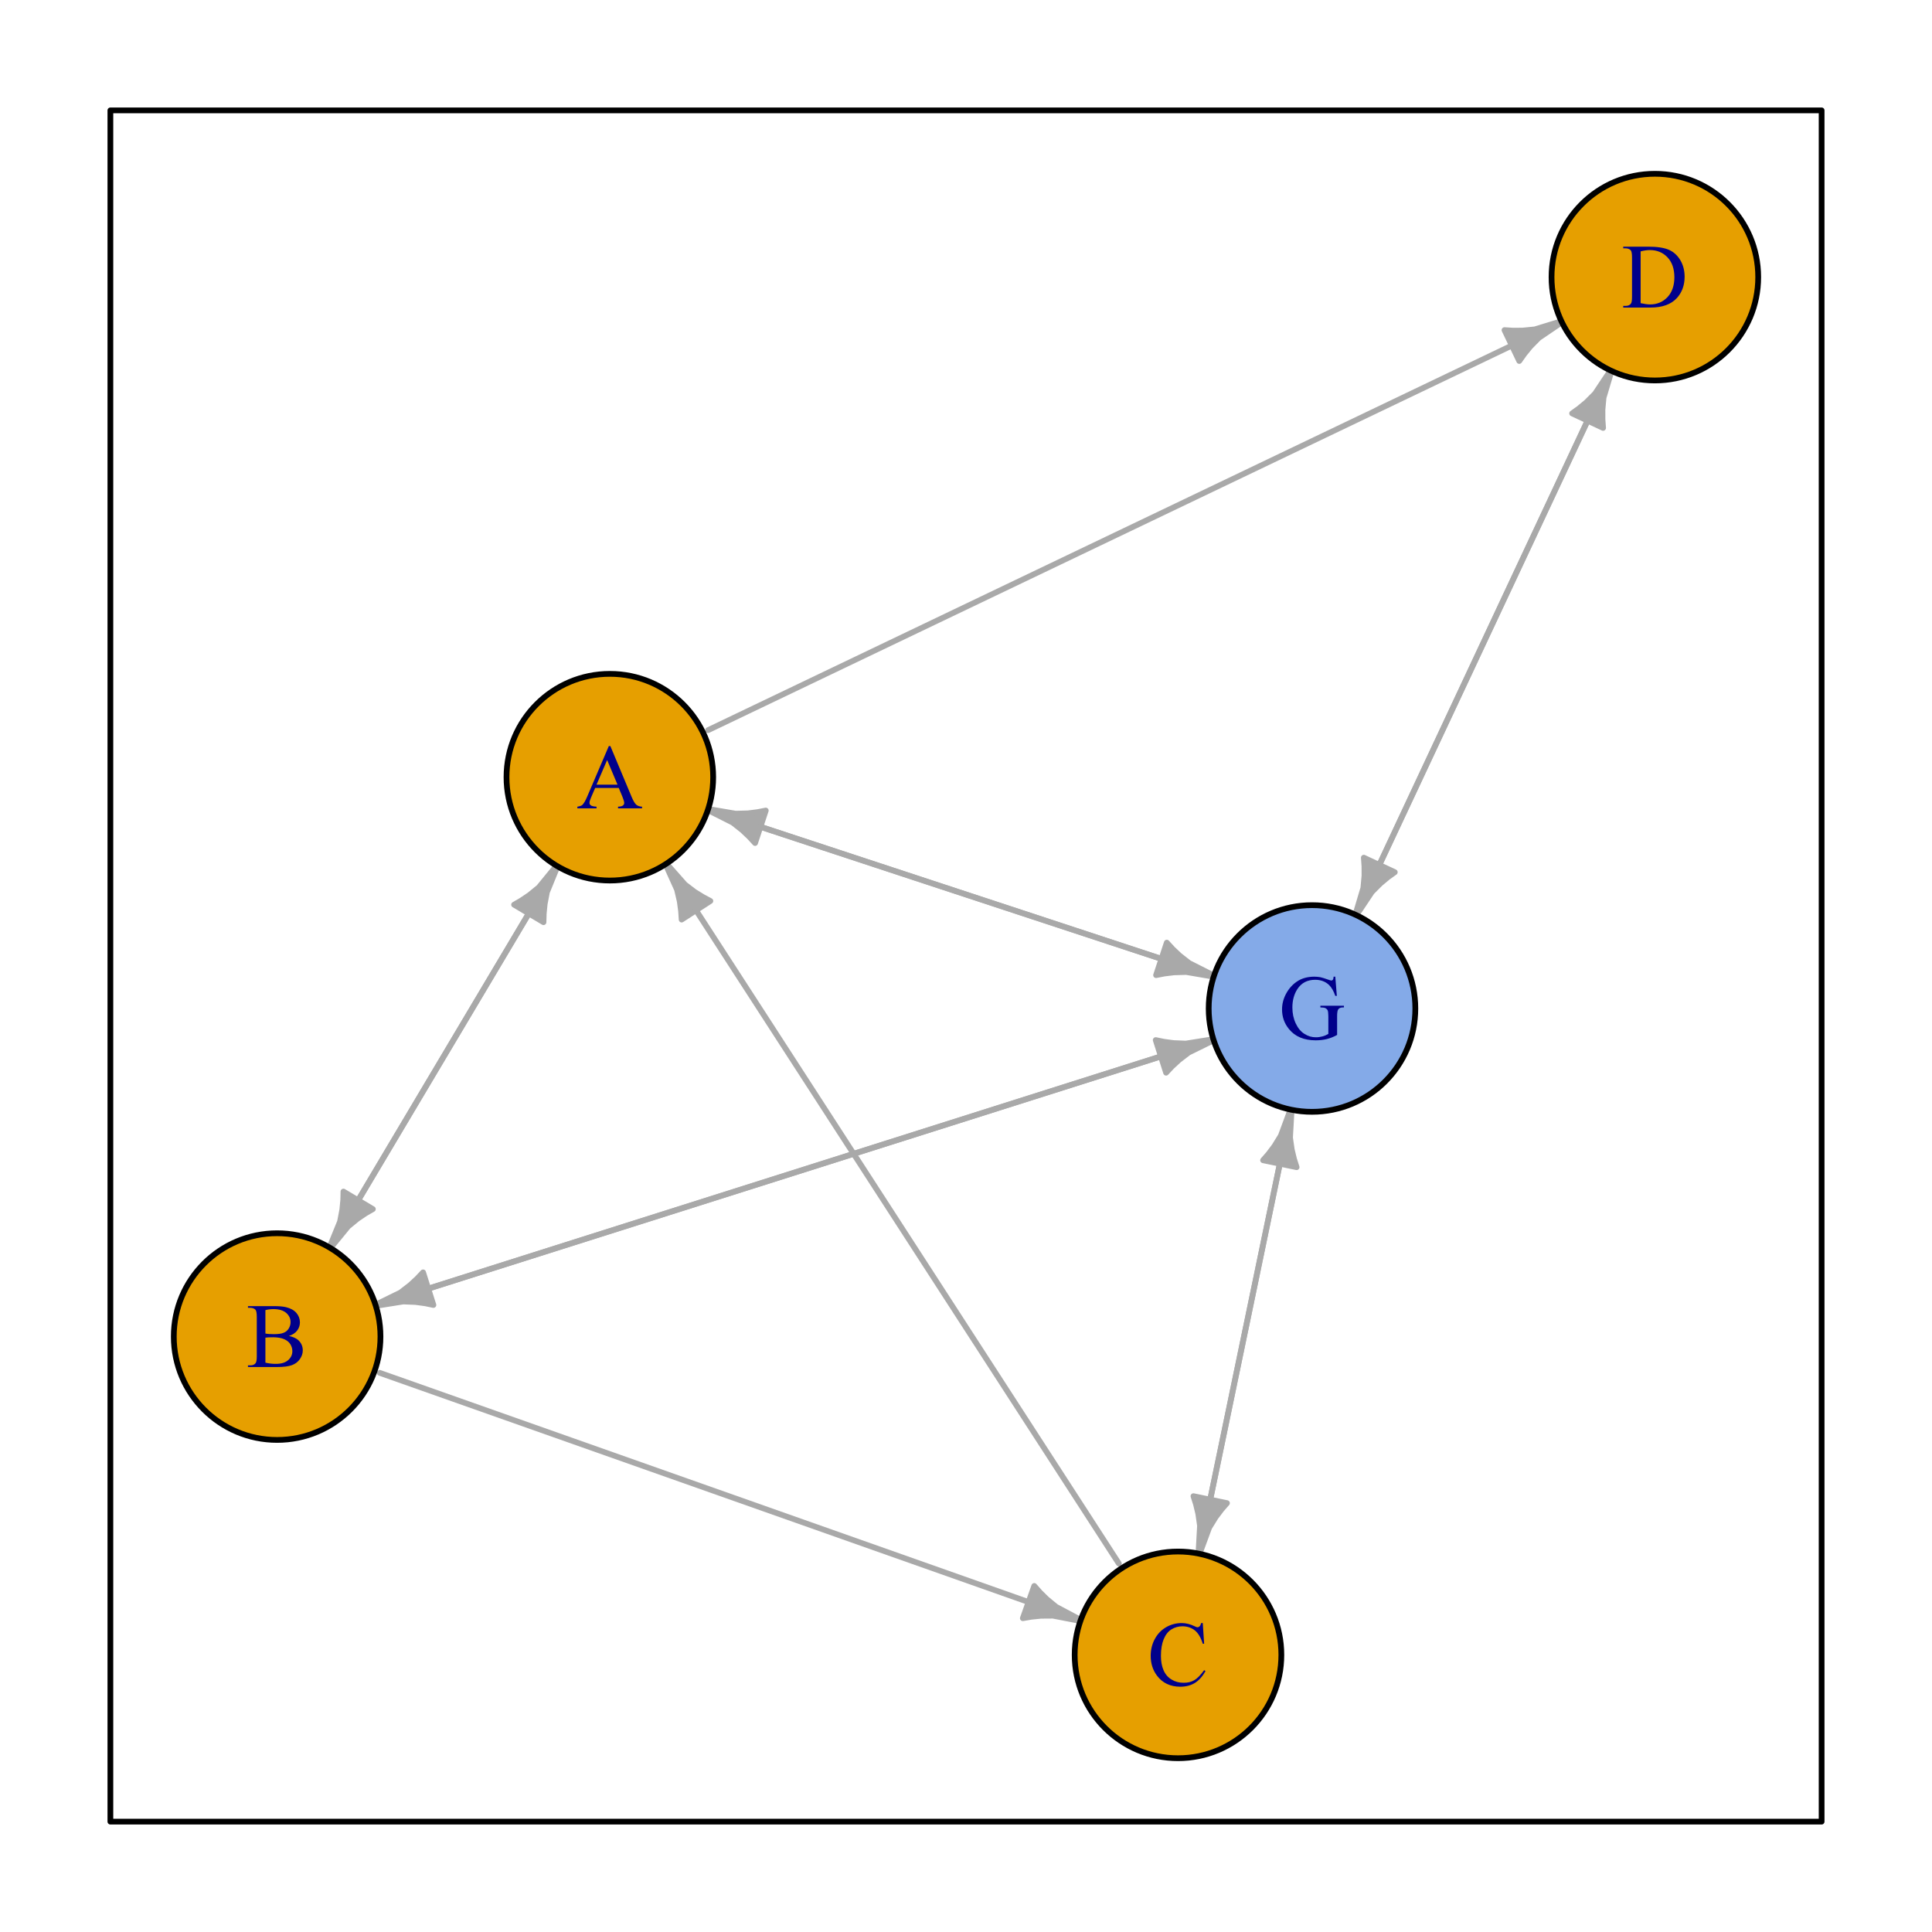
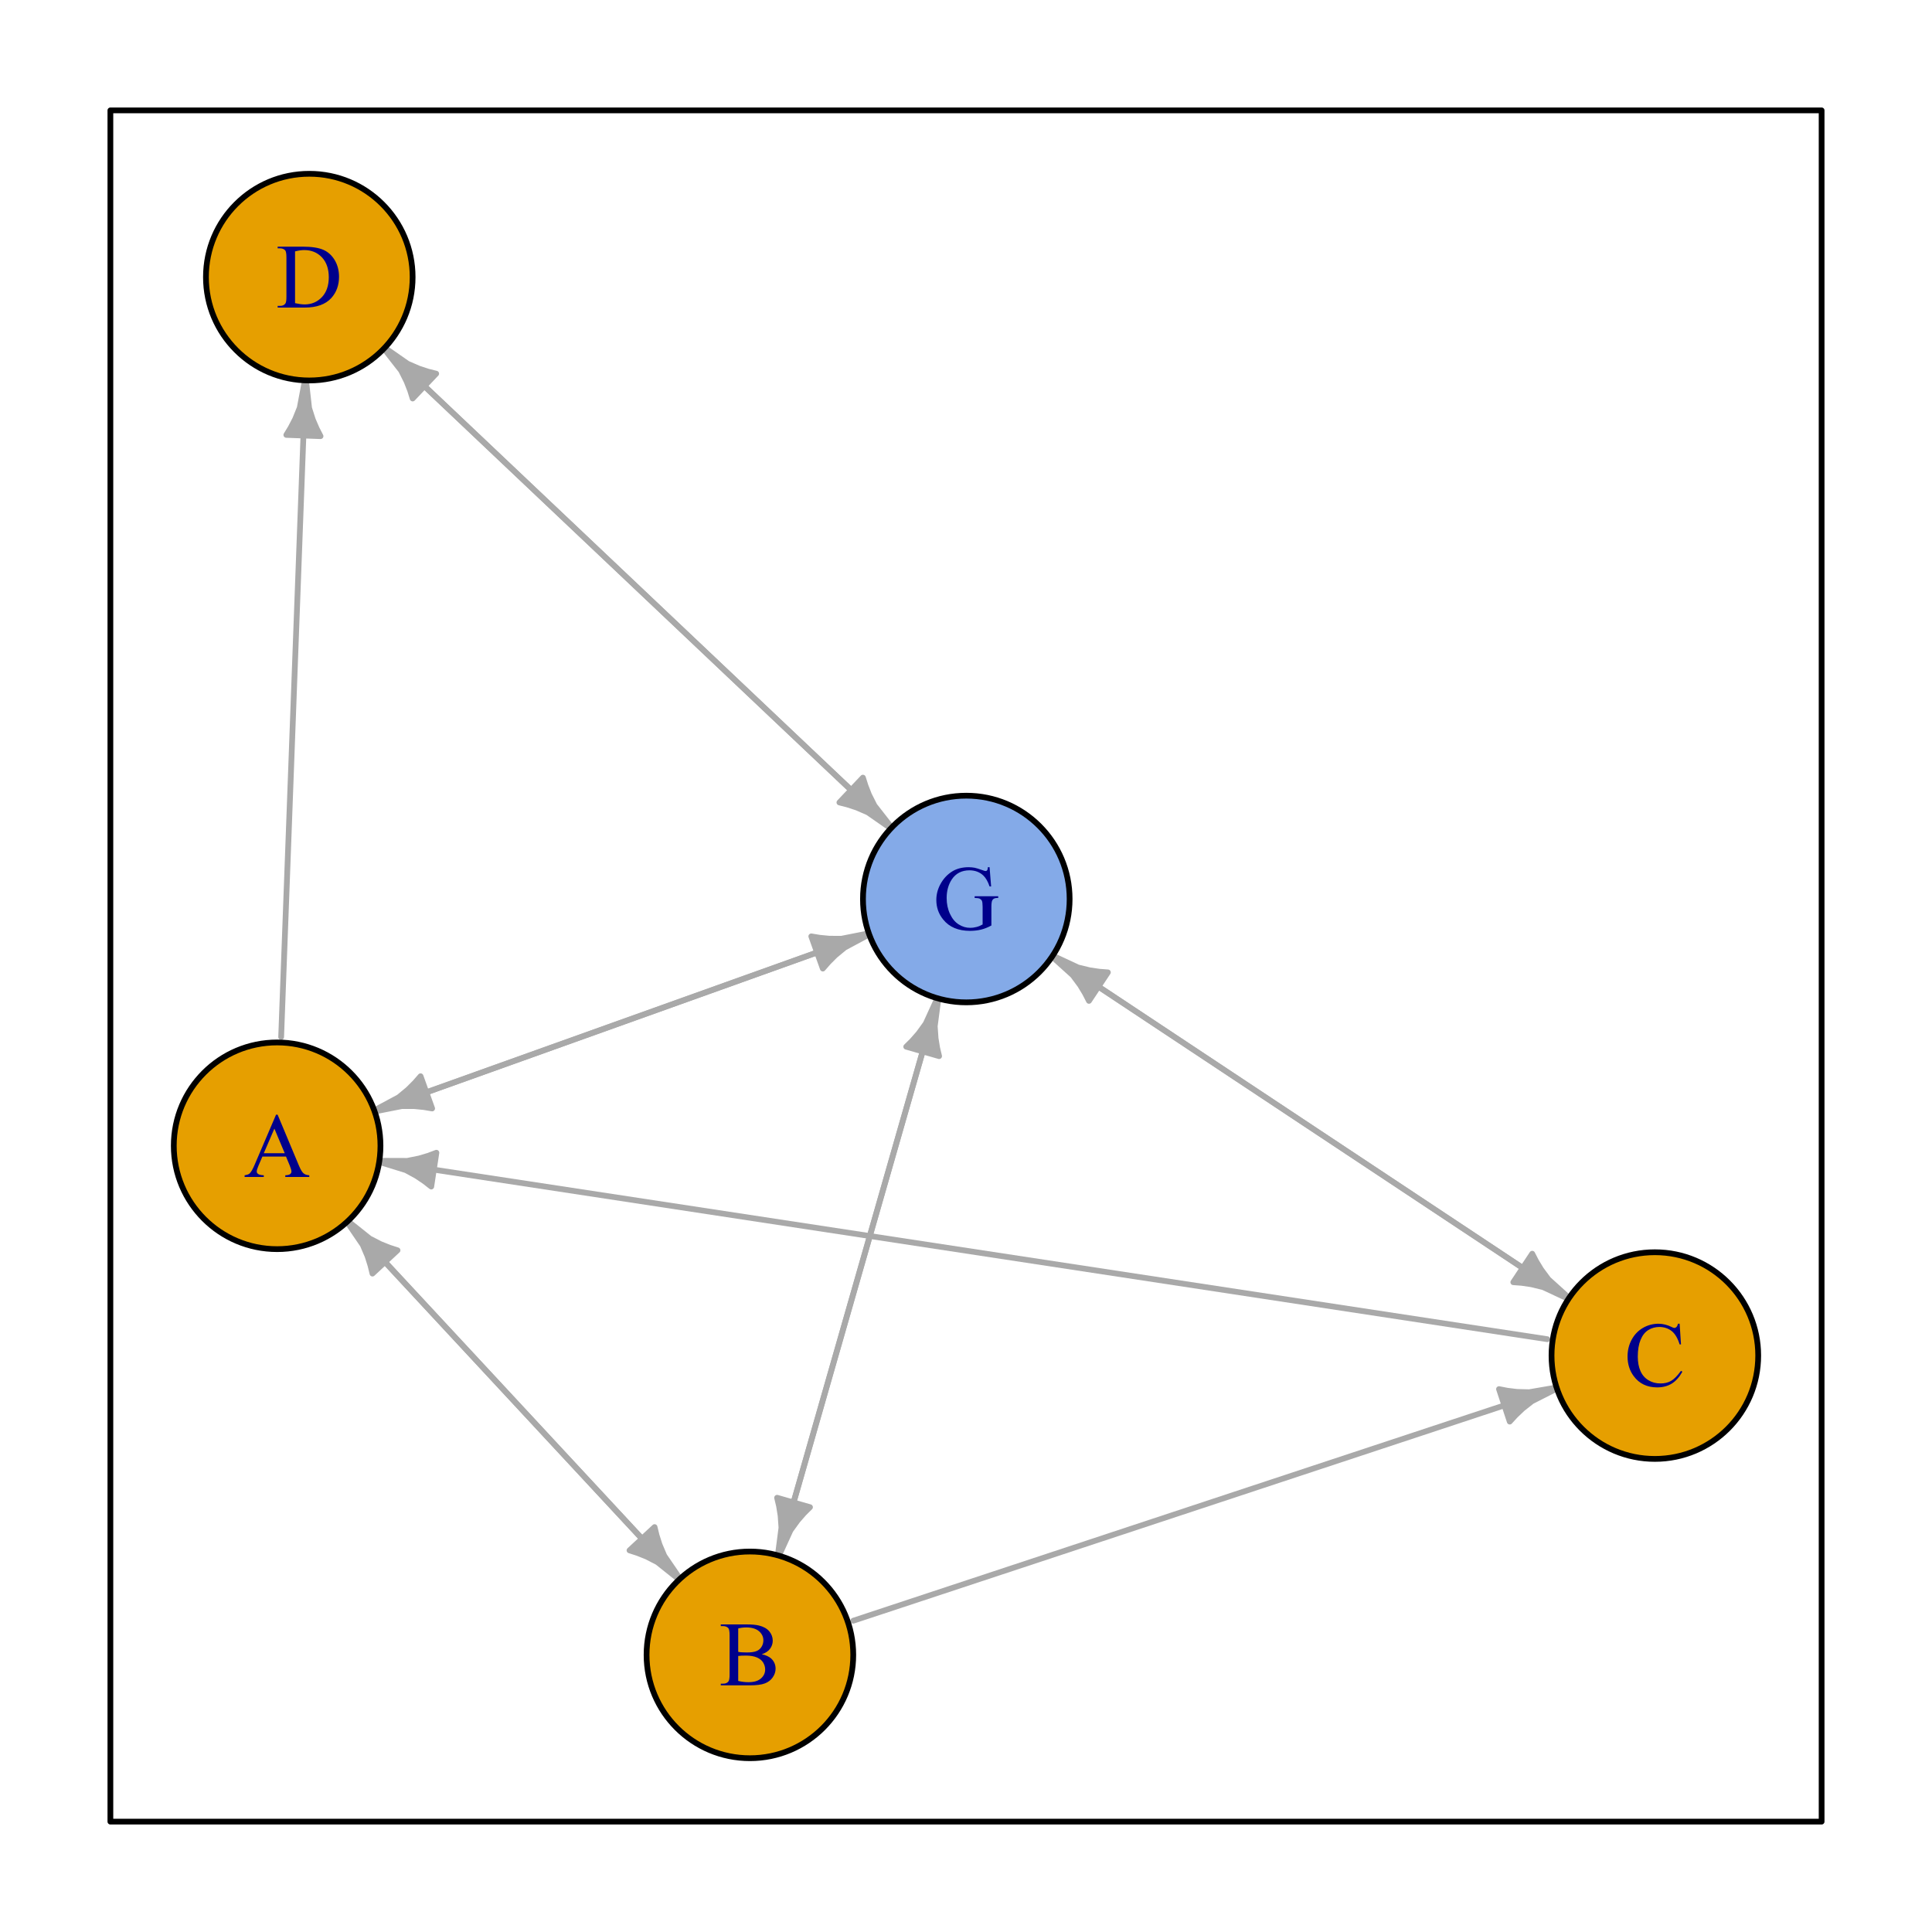
<svg xmlns="http://www.w3.org/2000/svg" xmlns:xlink="http://www.w3.org/1999/xlink" width="252pt" height="252pt" viewBox="0 0 252 252" version="1.1">
  <defs>
    <g>
      <symbol overflow="visible" id="glyph0-0">
        <path style="stroke:none;" d="M 1.664 0 L 1.664 -7.5 L 7.664 -7.5 L 7.664 0 Z M 1.852 -0.188 L 7.477 -0.188 L 7.477 -7.312 L 1.852 -7.312 Z M 1.852 -0.188 " />
      </symbol>
      <symbol overflow="visible" id="glyph0-1">
        <path style="stroke:none;" d="M 5.492 -2.66 L 2.414 -2.66 L 1.875 -1.406 C 1.742 -1.098 1.676 -0.867 1.676 -0.715 C 1.676 -0.59 1.73 -0.48 1.848 -0.395 C 1.961 -0.301 2.211 -0.242 2.594 -0.219 L 2.594 0 L 0.094 0 L 0.094 -0.219 C 0.426 -0.273 0.641 -0.352 0.738 -0.445 C 0.938 -0.633 1.156 -1.012 1.398 -1.586 L 4.195 -8.125 L 4.398 -8.125 L 7.164 -1.516 C 7.387 -0.98 7.59 -0.637 7.773 -0.48 C 7.953 -0.324 8.207 -0.234 8.531 -0.219 L 8.531 0 L 5.398 0 L 5.398 -0.219 C 5.711 -0.23 5.926 -0.285 6.035 -0.375 C 6.145 -0.461 6.199 -0.57 6.203 -0.703 C 6.199 -0.875 6.121 -1.145 5.969 -1.516 Z M 5.328 -3.094 L 3.977 -6.305 L 2.594 -3.094 Z M 5.328 -3.094 " />
      </symbol>
      <symbol overflow="visible" id="glyph0-2">
        <path style="stroke:none;" d="M 5.543 -4.055 C 6.09 -3.938 6.5 -3.75 6.781 -3.492 C 7.156 -3.133 7.348 -2.691 7.348 -2.172 C 7.348 -1.777 7.223 -1.398 6.973 -1.039 C 6.723 -0.676 6.379 -0.414 5.941 -0.25 C 5.504 -0.082 4.84 0 3.949 0 L 0.199 0 L 0.199 -0.219 L 0.5 -0.219 C 0.828 -0.215 1.066 -0.32 1.211 -0.531 C 1.301 -0.668 1.348 -0.961 1.348 -1.406 L 1.348 -6.539 C 1.348 -7.031 1.289 -7.34 1.18 -7.469 C 1.023 -7.637 0.797 -7.723 0.5 -7.727 L 0.199 -7.727 L 0.199 -7.945 L 3.633 -7.945 C 4.273 -7.945 4.785 -7.898 5.172 -7.805 C 5.758 -7.664 6.207 -7.414 6.516 -7.059 C 6.82 -6.699 6.973 -6.289 6.977 -5.824 C 6.973 -5.426 6.852 -5.066 6.613 -4.754 C 6.367 -4.434 6.012 -4.203 5.543 -4.055 Z M 2.473 -4.371 C 2.613 -4.34 2.777 -4.316 2.965 -4.309 C 3.152 -4.293 3.355 -4.289 3.578 -4.289 C 4.148 -4.289 4.578 -4.348 4.867 -4.473 C 5.152 -4.59 5.371 -4.781 5.523 -5.039 C 5.676 -5.293 5.754 -5.57 5.754 -5.871 C 5.754 -6.336 5.562 -6.73 5.184 -7.062 C 4.805 -7.387 4.254 -7.551 3.527 -7.555 C 3.137 -7.551 2.785 -7.508 2.473 -7.422 Z M 2.473 -0.574 C 2.926 -0.465 3.371 -0.41 3.812 -0.414 C 4.52 -0.41 5.059 -0.57 5.43 -0.891 C 5.801 -1.211 5.988 -1.605 5.988 -2.074 C 5.988 -2.383 5.902 -2.68 5.734 -2.965 C 5.566 -3.246 5.293 -3.469 4.914 -3.637 C 4.535 -3.797 4.066 -3.879 3.508 -3.883 C 3.266 -3.879 3.059 -3.875 2.891 -3.871 C 2.715 -3.859 2.578 -3.848 2.473 -3.832 Z M 2.473 -0.574 " />
      </symbol>
      <symbol overflow="visible" id="glyph0-3">
        <path style="stroke:none;" d="M 7.227 -8.125 L 7.406 -5.426 L 7.227 -5.426 C 6.977 -6.234 6.633 -6.816 6.188 -7.172 C 5.738 -7.523 5.199 -7.699 4.57 -7.703 C 4.043 -7.699 3.566 -7.566 3.141 -7.301 C 2.711 -7.035 2.375 -6.609 2.133 -6.023 C 1.891 -5.438 1.77 -4.707 1.77 -3.836 C 1.77 -3.113 1.883 -2.492 2.113 -1.969 C 2.344 -1.441 2.691 -1.035 3.156 -0.758 C 3.617 -0.473 4.145 -0.332 4.742 -0.336 C 5.254 -0.332 5.711 -0.441 6.105 -0.664 C 6.496 -0.883 6.93 -1.324 7.406 -1.98 L 7.586 -1.863 C 7.188 -1.156 6.723 -0.637 6.195 -0.312 C 5.66 0.016 5.031 0.176 4.301 0.18 C 2.984 0.176 1.965 -0.309 1.242 -1.281 C 0.703 -2.008 0.434 -2.863 0.434 -3.852 C 0.434 -4.641 0.609 -5.371 0.965 -6.035 C 1.32 -6.699 1.809 -7.211 2.434 -7.578 C 3.051 -7.938 3.734 -8.121 4.477 -8.125 C 5.047 -8.121 5.613 -7.98 6.176 -7.703 C 6.34 -7.617 6.457 -7.574 6.527 -7.578 C 6.633 -7.574 6.723 -7.613 6.805 -7.688 C 6.898 -7.789 6.973 -7.934 7.02 -8.125 Z M 7.227 -8.125 " />
      </symbol>
      <symbol overflow="visible" id="glyph0-4">
        <path style="stroke:none;" d="M 0.203 0 L 0.203 -0.219 L 0.504 -0.219 C 0.84 -0.215 1.078 -0.324 1.219 -0.539 C 1.305 -0.668 1.348 -0.957 1.348 -1.406 L 1.348 -6.539 C 1.348 -7.031 1.293 -7.34 1.184 -7.469 C 1.027 -7.637 0.801 -7.723 0.504 -7.727 L 0.203 -7.727 L 0.203 -7.945 L 3.438 -7.945 C 4.621 -7.945 5.523 -7.809 6.148 -7.539 C 6.766 -7.27 7.266 -6.82 7.645 -6.191 C 8.02 -5.562 8.207 -4.836 8.211 -4.016 C 8.207 -2.906 7.871 -1.984 7.203 -1.242 C 6.445 -0.414 5.297 0 3.758 0 Z M 2.473 -0.574 C 2.969 -0.465 3.383 -0.41 3.719 -0.41 C 4.621 -0.41 5.375 -0.727 5.977 -1.363 C 6.574 -2 6.871 -2.863 6.875 -3.953 C 6.871 -5.051 6.574 -5.918 5.977 -6.551 C 5.375 -7.184 4.605 -7.5 3.672 -7.5 C 3.32 -7.5 2.922 -7.441 2.473 -7.328 Z M 2.473 -0.574 " />
      </symbol>
      <symbol overflow="visible" id="glyph0-5">
        <path style="stroke:none;" d="M 7.367 -8.125 L 7.57 -5.617 L 7.367 -5.617 C 7.156 -6.238 6.891 -6.711 6.562 -7.031 C 6.086 -7.488 5.477 -7.715 4.742 -7.719 C 3.727 -7.715 2.957 -7.316 2.43 -6.516 C 1.988 -5.836 1.77 -5.031 1.77 -4.102 C 1.77 -3.344 1.914 -2.652 2.207 -2.027 C 2.5 -1.402 2.883 -0.941 3.359 -0.652 C 3.828 -0.359 4.316 -0.215 4.82 -0.219 C 5.113 -0.215 5.398 -0.254 5.672 -0.328 C 5.945 -0.398 6.207 -0.508 6.461 -0.656 L 6.461 -2.953 C 6.457 -3.352 6.426 -3.609 6.371 -3.734 C 6.309 -3.855 6.215 -3.949 6.09 -4.016 C 5.957 -4.078 5.734 -4.113 5.422 -4.113 L 5.422 -4.336 L 8.496 -4.336 L 8.496 -4.113 L 8.352 -4.113 C 8.039 -4.113 7.832 -4.012 7.723 -3.809 C 7.645 -3.664 7.605 -3.379 7.605 -2.953 L 7.605 -0.523 C 7.152 -0.273 6.707 -0.098 6.273 0.012 C 5.832 0.121 5.348 0.176 4.816 0.18 C 3.281 0.176 2.113 -0.312 1.32 -1.297 C 0.719 -2.031 0.422 -2.883 0.422 -3.852 C 0.422 -4.547 0.59 -5.219 0.926 -5.859 C 1.324 -6.617 1.871 -7.203 2.566 -7.617 C 3.145 -7.953 3.832 -8.121 4.629 -8.125 C 4.918 -8.121 5.18 -8.098 5.418 -8.055 C 5.652 -8.004 5.988 -7.902 6.422 -7.746 C 6.641 -7.664 6.785 -7.621 6.859 -7.625 C 6.934 -7.621 6.996 -7.656 7.051 -7.727 C 7.102 -7.793 7.137 -7.926 7.148 -8.125 Z M 7.367 -8.125 " />
      </symbol>
    </g>
  </defs>
-   <g id="surface96">
+   <g id="surface116">
    <rect x="0" y="0" width="252" height="252" style="fill:rgb(100%,100%,100%);fill-opacity:1;stroke:none;" />
    <path style="fill:none;stroke-width:0.75;stroke-linecap:round;stroke-linejoin:round;stroke:rgb(0%,0%,0%);stroke-opacity:1;stroke-miterlimit:10;" d="M 14.398 237.602 L 237.602 237.602 L 237.602 14.398 L 14.398 14.398 L 14.398 237.602 " />
-     <path style="fill:none;stroke-width:0.75;stroke-linecap:round;stroke-linejoin:round;stroke:rgb(66.275%,66.275%,66.275%);stroke-opacity:1;stroke-miterlimit:10;" d="M 72.285 113.574 L 43.035 162.754 " />
-     <path style="fill:none;stroke-width:0.75;stroke-linecap:round;stroke-linejoin:round;stroke:rgb(66.275%,66.275%,66.275%);stroke-opacity:1;stroke-miterlimit:10;" d="M 92.352 95.242 L 203.695 41.961 " />
-     <path style="fill:none;stroke-width:0.75;stroke-linecap:round;stroke-linejoin:round;stroke:rgb(66.275%,66.275%,66.275%);stroke-opacity:1;stroke-miterlimit:10;" d="M 93.031 105.816 L 158.332 127.324 " />
-     <path style="fill:none;stroke-width:0.75;stroke-linecap:round;stroke-linejoin:round;stroke:rgb(66.275%,66.275%,66.275%);stroke-opacity:1;stroke-miterlimit:10;" d="M 43.402 162.133 L 72.656 112.957 " />
-     <path style="fill:none;stroke-width:0.75;stroke-linecap:round;stroke-linejoin:round;stroke:rgb(66.275%,66.275%,66.275%);stroke-opacity:1;stroke-miterlimit:10;" d="M 49.531 179.066 L 140.945 211.363 " />
-     <path style="fill:none;stroke-width:0.75;stroke-linecap:round;stroke-linejoin:round;stroke:rgb(66.275%,66.275%,66.275%);stroke-opacity:1;stroke-miterlimit:10;" d="M 49.68 170.047 L 158.285 135.617 " />
-     <path style="fill:none;stroke-width:0.75;stroke-linecap:round;stroke-linejoin:round;stroke:rgb(66.275%,66.275%,66.275%);stroke-opacity:1;stroke-miterlimit:10;" d="M 145.938 203.938 L 86.871 112.688 " />
-     <path style="fill:none;stroke-width:0.75;stroke-linecap:round;stroke-linejoin:round;stroke:rgb(66.275%,66.275%,66.275%);stroke-opacity:1;stroke-miterlimit:10;" d="M 156.535 201.953 L 168.398 144.742 " />
-     <path style="fill:none;stroke-width:0.75;stroke-linecap:round;stroke-linejoin:round;stroke:rgb(66.275%,66.275%,66.275%);stroke-opacity:1;stroke-miterlimit:10;" d="M 209.828 49 L 176.855 119.34 " />
-     <path style="fill:none;stroke-width:0.75;stroke-linecap:round;stroke-linejoin:round;stroke:rgb(66.275%,66.275%,66.275%);stroke-opacity:1;stroke-miterlimit:10;" d="M 157.648 127.102 L 92.348 105.59 " />
-     <path style="fill:none;stroke-width:0.75;stroke-linecap:round;stroke-linejoin:round;stroke:rgb(66.275%,66.275%,66.275%);stroke-opacity:1;stroke-miterlimit:10;" d="M 157.598 135.832 L 48.992 170.262 " />
-     <path style="fill:none;stroke-width:0.75;stroke-linecap:round;stroke-linejoin:round;stroke:rgb(66.275%,66.275%,66.275%);stroke-opacity:1;stroke-miterlimit:10;" d="M 168.25 145.445 L 156.391 202.656 " />
-     <path style="fill:none;stroke-width:0.75;stroke-linecap:round;stroke-linejoin:round;stroke:rgb(66.275%,66.275%,66.275%);stroke-opacity:1;stroke-miterlimit:10;" d="M 177.16 118.688 L 210.133 48.348 " />
-     <path style="fill-rule:nonzero;fill:rgb(66.275%,66.275%,66.275%);fill-opacity:1;stroke-width:0.75;stroke-linecap:round;stroke-linejoin:round;stroke:rgb(66.275%,66.275%,66.275%);stroke-opacity:1;stroke-miterlimit:10;" d="M 44.797 155.422 L 44.77 156.527 L 44.648 157.789 L 44.352 159.344 L 42.973 162.715 L 43.098 162.789 L 45.402 159.973 L 46.629 158.965 L 47.676 158.258 L 48.633 157.707 Z M 44.797 155.422 " />
-     <path style="fill-rule:nonzero;fill:rgb(66.275%,66.275%,66.275%);fill-opacity:1;stroke-width:0.75;stroke-linecap:round;stroke-linejoin:round;stroke:rgb(66.275%,66.275%,66.275%);stroke-opacity:1;stroke-miterlimit:10;" d="M 198.164 47.086 L 198.805 46.18 L 199.602 45.199 L 200.715 44.07 L 203.727 42.027 L 203.668 41.898 L 200.188 42.965 L 198.605 43.121 L 197.344 43.129 L 196.238 43.059 Z M 198.164 47.086 " />
-     <path style="fill-rule:nonzero;fill:rgb(66.275%,66.275%,66.275%);fill-opacity:1;stroke-width:0.75;stroke-linecap:round;stroke-linejoin:round;stroke:rgb(66.275%,66.275%,66.275%);stroke-opacity:1;stroke-miterlimit:10;" d="M 150.793 127.191 L 151.879 126.98 L 153.137 126.828 L 154.719 126.781 L 158.309 127.395 L 158.355 127.258 L 155.102 125.617 L 153.855 124.641 L 152.938 123.77 L 152.191 122.953 Z M 150.793 127.191 " />
-     <path style="fill-rule:nonzero;fill:rgb(66.275%,66.275%,66.275%);fill-opacity:1;stroke-width:0.75;stroke-linecap:round;stroke-linejoin:round;stroke:rgb(66.275%,66.275%,66.275%);stroke-opacity:1;stroke-miterlimit:10;" d="M 70.891 120.285 L 70.922 119.18 L 71.043 117.922 L 71.34 116.363 L 72.719 112.992 L 72.594 112.918 L 70.289 115.738 L 69.062 116.742 L 68.012 117.449 L 67.055 118.004 Z M 70.891 120.285 " />
-     <path style="fill-rule:nonzero;fill:rgb(66.275%,66.275%,66.275%);fill-opacity:1;stroke-width:0.75;stroke-linecap:round;stroke-linejoin:round;stroke:rgb(66.275%,66.275%,66.275%);stroke-opacity:1;stroke-miterlimit:10;" d="M 133.414 211.07 L 134.504 210.883 L 135.762 210.754 L 137.348 210.742 L 140.922 211.434 L 140.969 211.297 L 137.754 209.59 L 136.531 208.582 L 135.629 207.691 L 134.902 206.863 Z M 133.414 211.07 " />
-     <path style="fill-rule:nonzero;fill:rgb(66.275%,66.275%,66.275%);fill-opacity:1;stroke-width:0.75;stroke-linecap:round;stroke-linejoin:round;stroke:rgb(66.275%,66.275%,66.275%);stroke-opacity:1;stroke-miterlimit:10;" d="M 152.098 139.918 L 152.852 139.113 L 153.781 138.254 L 155.039 137.289 L 158.305 135.684 L 158.262 135.547 L 154.668 136.121 L 153.082 136.055 L 151.828 135.887 L 150.746 135.664 Z M 152.098 139.918 " />
-     <path style="fill-rule:nonzero;fill:rgb(66.275%,66.275%,66.275%);fill-opacity:1;stroke-width:0.75;stroke-linecap:round;stroke-linejoin:round;stroke:rgb(66.275%,66.275%,66.275%);stroke-opacity:1;stroke-miterlimit:10;" d="M 92.656 117.52 L 91.68 117 L 90.602 116.336 L 89.34 115.375 L 86.93 112.648 L 86.809 112.727 L 88.312 116.043 L 88.668 117.586 L 88.836 118.84 L 88.91 119.945 Z M 92.656 117.52 " />
-     <path style="fill-rule:nonzero;fill:rgb(66.275%,66.275%,66.275%);fill-opacity:1;stroke-width:0.75;stroke-linecap:round;stroke-linejoin:round;stroke:rgb(66.275%,66.275%,66.275%);stroke-opacity:1;stroke-miterlimit:10;" d="M 169.121 152.242 L 168.789 151.191 L 168.492 149.961 L 168.266 148.391 L 168.469 144.754 L 168.328 144.727 L 167.066 148.141 L 166.234 149.492 L 165.473 150.504 L 164.75 151.336 Z M 169.121 152.242 " />
-     <path style="fill-rule:nonzero;fill:rgb(66.275%,66.275%,66.275%);fill-opacity:1;stroke-width:0.75;stroke-linecap:round;stroke-linejoin:round;stroke:rgb(66.275%,66.275%,66.275%);stroke-opacity:1;stroke-miterlimit:10;" d="M 177.891 111.871 L 177.969 112.977 L 177.973 114.242 L 177.828 115.82 L 176.789 119.309 L 176.918 119.371 L 178.938 116.34 L 180.059 115.219 L 181.031 114.41 L 181.93 113.766 Z M 177.891 111.871 " />
-     <path style="fill-rule:nonzero;fill:rgb(66.275%,66.275%,66.275%);fill-opacity:1;stroke-width:0.75;stroke-linecap:round;stroke-linejoin:round;stroke:rgb(66.275%,66.275%,66.275%);stroke-opacity:1;stroke-miterlimit:10;" d="M 99.883 105.723 L 98.797 105.934 L 97.543 106.09 L 95.957 106.133 L 92.371 105.52 L 92.324 105.656 L 95.574 107.297 L 96.82 108.277 L 97.738 109.148 L 98.488 109.961 Z M 99.883 105.723 " />
-     <path style="fill-rule:nonzero;fill:rgb(66.275%,66.275%,66.275%);fill-opacity:1;stroke-width:0.75;stroke-linecap:round;stroke-linejoin:round;stroke:rgb(66.275%,66.275%,66.275%);stroke-opacity:1;stroke-miterlimit:10;" d="M 55.184 165.961 L 54.426 166.766 L 53.496 167.625 L 52.238 168.594 L 48.973 170.195 L 49.016 170.332 L 52.609 169.758 L 54.195 169.824 L 55.449 169.992 L 56.531 170.215 Z M 55.184 165.961 " />
-     <path style="fill-rule:nonzero;fill:rgb(66.275%,66.275%,66.275%);fill-opacity:1;stroke-width:0.75;stroke-linecap:round;stroke-linejoin:round;stroke:rgb(66.275%,66.275%,66.275%);stroke-opacity:1;stroke-miterlimit:10;" d="M 155.668 195.152 L 156 196.207 L 156.297 197.438 L 156.523 199.008 L 156.32 202.645 L 156.461 202.672 L 157.719 199.258 L 158.551 197.906 L 159.312 196.895 L 160.039 196.059 Z M 155.668 195.152 " />
-     <path style="fill-rule:nonzero;fill:rgb(66.275%,66.275%,66.275%);fill-opacity:1;stroke-width:0.75;stroke-linecap:round;stroke-linejoin:round;stroke:rgb(66.275%,66.275%,66.275%);stroke-opacity:1;stroke-miterlimit:10;" d="M 209.098 55.816 L 209.02 54.711 L 209.016 53.449 L 209.16 51.867 L 210.199 48.379 L 210.07 48.316 L 208.051 51.348 L 206.93 52.469 L 205.957 53.277 L 205.059 53.922 Z M 209.098 55.816 " />
-     <path style="fill-rule:nonzero;fill:rgb(90.196%,62.353%,0%);fill-opacity:1;stroke-width:0.75;stroke-linecap:round;stroke-linejoin:round;stroke:rgb(0%,0%,0%);stroke-opacity:1;stroke-miterlimit:10;" d="M 93.023 101.371 C 93.023 108.816 86.988 114.852 79.547 114.852 C 72.102 114.852 66.066 108.816 66.066 101.371 C 66.066 93.93 72.102 87.895 79.547 87.895 C 86.988 87.895 93.023 93.93 93.023 101.371 " />
-     <path style="fill-rule:nonzero;fill:rgb(90.196%,62.353%,0%);fill-opacity:1;stroke-width:0.75;stroke-linecap:round;stroke-linejoin:round;stroke:rgb(0%,0%,0%);stroke-opacity:1;stroke-miterlimit:10;" d="M 49.625 174.336 C 49.625 181.781 43.59 187.816 36.145 187.816 C 28.699 187.816 22.668 181.781 22.668 174.336 C 22.668 166.891 28.699 160.859 36.145 160.859 C 43.59 160.859 49.625 166.891 49.625 174.336 " />
-     <path style="fill-rule:nonzero;fill:rgb(90.196%,62.353%,0%);fill-opacity:1;stroke-width:0.75;stroke-linecap:round;stroke-linejoin:round;stroke:rgb(0%,0%,0%);stroke-opacity:1;stroke-miterlimit:10;" d="M 167.133 215.855 C 167.133 223.301 161.098 229.332 153.656 229.332 C 146.211 229.332 140.176 223.301 140.176 215.855 C 140.176 208.41 146.211 202.375 153.656 202.375 C 161.098 202.375 167.133 208.41 167.133 215.855 " />
-     <path style="fill-rule:nonzero;fill:rgb(90.196%,62.353%,0%);fill-opacity:1;stroke-width:0.75;stroke-linecap:round;stroke-linejoin:round;stroke:rgb(0%,0%,0%);stroke-opacity:1;stroke-miterlimit:10;" d="M 229.332 36.145 C 229.332 43.59 223.301 49.625 215.855 49.625 C 208.41 49.625 202.375 43.59 202.375 36.145 C 202.375 28.699 208.41 22.668 215.855 22.668 C 223.301 22.668 229.332 28.699 229.332 36.145 " />
-     <path style="fill-rule:nonzero;fill:rgb(51.765%,66.667%,90.98%);fill-opacity:1;stroke-width:0.75;stroke-linecap:round;stroke-linejoin:round;stroke:rgb(0%,0%,0%);stroke-opacity:1;stroke-miterlimit:10;" d="M 184.609 131.543 C 184.609 138.988 178.578 145.02 171.133 145.02 C 163.688 145.02 157.656 138.988 157.656 131.543 C 157.656 124.098 163.688 118.066 171.133 118.066 C 178.578 118.066 184.609 124.098 184.609 131.543 " />
+     <path style="fill:none;stroke-width:0.75;stroke-linecap:round;stroke-linejoin:round;stroke:rgb(66.275%,66.275%,66.275%);stroke-opacity:1;stroke-miterlimit:10;" d="M 45.809 159.855 L 88.645 205.98 " />
+     <path style="fill:none;stroke-width:0.75;stroke-linecap:round;stroke-linejoin:round;stroke:rgb(66.275%,66.275%,66.275%);stroke-opacity:1;stroke-miterlimit:10;" d="M 36.672 135.262 L 39.844 49.613 " />
+     <path style="fill:none;stroke-width:0.75;stroke-linecap:round;stroke-linejoin:round;stroke:rgb(66.275%,66.275%,66.275%);stroke-opacity:1;stroke-miterlimit:10;" d="M 49.512 144.664 L 113.348 121.809 " />
+     <path style="fill:none;stroke-width:0.75;stroke-linecap:round;stroke-linejoin:round;stroke:rgb(66.275%,66.275%,66.275%);stroke-opacity:1;stroke-miterlimit:10;" d="M 88.152 205.453 L 45.316 159.328 " />
+     <path style="fill:none;stroke-width:0.75;stroke-linecap:round;stroke-linejoin:round;stroke:rgb(66.275%,66.275%,66.275%);stroke-opacity:1;stroke-miterlimit:10;" d="M 111.297 211.398 L 203.059 181.047 " />
+     <path style="fill:none;stroke-width:0.75;stroke-linecap:round;stroke-linejoin:round;stroke:rgb(66.275%,66.275%,66.275%);stroke-opacity:1;stroke-miterlimit:10;" d="M 101.723 202.207 L 122.328 130.223 " />
+     <path style="fill:none;stroke-width:0.75;stroke-linecap:round;stroke-linejoin:round;stroke:rgb(66.275%,66.275%,66.275%);stroke-opacity:1;stroke-miterlimit:10;" d="M 201.82 174.676 L 49.469 151.48 " />
+     <path style="fill:none;stroke-width:0.75;stroke-linecap:round;stroke-linejoin:round;stroke:rgb(66.275%,66.275%,66.275%);stroke-opacity:1;stroke-miterlimit:10;" d="M 204.023 168.969 L 137.273 124.711 " />
+     <path style="fill:none;stroke-width:0.75;stroke-linecap:round;stroke-linejoin:round;stroke:rgb(66.275%,66.275%,66.275%);stroke-opacity:1;stroke-miterlimit:10;" d="M 50.652 45.906 L 116.25 108 " />
+     <path style="fill:none;stroke-width:0.75;stroke-linecap:round;stroke-linejoin:round;stroke:rgb(66.275%,66.275%,66.275%);stroke-opacity:1;stroke-miterlimit:10;" d="M 112.672 122.051 L 48.836 144.906 " />
+     <path style="fill:none;stroke-width:0.75;stroke-linecap:round;stroke-linejoin:round;stroke:rgb(66.275%,66.275%,66.275%);stroke-opacity:1;stroke-miterlimit:10;" d="M 122.133 130.914 L 101.523 202.898 " />
+     <path style="fill:none;stroke-width:0.75;stroke-linecap:round;stroke-linejoin:round;stroke:rgb(66.275%,66.275%,66.275%);stroke-opacity:1;stroke-miterlimit:10;" d="M 137.871 125.109 L 204.621 169.367 " />
+     <path style="fill:none;stroke-width:0.75;stroke-linecap:round;stroke-linejoin:round;stroke:rgb(66.275%,66.275%,66.275%);stroke-opacity:1;stroke-miterlimit:10;" d="M 115.727 107.504 L 50.129 45.41 " />
+     <path style="fill-rule:nonzero;fill:rgb(66.275%,66.275%,66.275%);fill-opacity:1;stroke-width:0.75;stroke-linecap:round;stroke-linejoin:round;stroke:rgb(66.275%,66.275%,66.275%);stroke-opacity:1;stroke-miterlimit:10;" d="M 82.109 202.223 L 83.16 202.562 L 84.336 203.031 L 85.746 203.758 L 88.59 206.027 L 88.695 205.93 L 86.641 202.926 L 86.023 201.465 L 85.641 200.258 L 85.379 199.184 Z M 82.109 202.223 " />
+     <path style="fill-rule:nonzero;fill:rgb(66.275%,66.275%,66.275%);fill-opacity:1;stroke-width:0.75;stroke-linecap:round;stroke-linejoin:round;stroke:rgb(66.275%,66.275%,66.275%);stroke-opacity:1;stroke-miterlimit:10;" d="M 41.809 56.891 L 41.305 55.906 L 40.805 54.746 L 40.32 53.234 L 39.914 49.617 L 39.77 49.609 L 39.098 53.188 L 38.504 54.66 L 37.922 55.781 L 37.348 56.727 Z M 41.809 56.891 " />
+     <path style="fill-rule:nonzero;fill:rgb(66.275%,66.275%,66.275%);fill-opacity:1;stroke-width:0.75;stroke-linecap:round;stroke-linejoin:round;stroke:rgb(66.275%,66.275%,66.275%);stroke-opacity:1;stroke-miterlimit:10;" d="M 107.324 126.336 L 108.051 125.504 L 108.945 124.609 L 110.168 123.598 L 113.375 121.875 L 113.324 121.738 L 109.754 122.445 L 108.168 122.438 L 106.91 122.316 L 105.82 122.133 Z M 107.324 126.336 " />
+     <path style="fill-rule:nonzero;fill:rgb(66.275%,66.275%,66.275%);fill-opacity:1;stroke-width:0.75;stroke-linecap:round;stroke-linejoin:round;stroke:rgb(66.275%,66.275%,66.275%);stroke-opacity:1;stroke-miterlimit:10;" d="M 51.852 163.082 L 50.801 162.742 L 49.625 162.273 L 48.215 161.547 L 45.371 159.277 L 45.266 159.375 L 47.316 162.379 L 47.938 163.84 L 48.32 165.047 L 48.582 166.121 Z M 51.852 163.082 " />
+     <path style="fill-rule:nonzero;fill:rgb(66.275%,66.275%,66.275%);fill-opacity:1;stroke-width:0.75;stroke-linecap:round;stroke-linejoin:round;stroke:rgb(66.275%,66.275%,66.275%);stroke-opacity:1;stroke-miterlimit:10;" d="M 196.922 185.426 L 197.672 184.609 L 198.586 183.738 L 199.832 182.758 L 203.082 181.113 L 203.035 180.977 L 199.449 181.594 L 197.863 181.551 L 196.605 181.398 L 195.523 181.188 Z M 196.922 185.426 " />
+     <path style="fill-rule:nonzero;fill:rgb(66.275%,66.275%,66.275%);fill-opacity:1;stroke-width:0.75;stroke-linecap:round;stroke-linejoin:round;stroke:rgb(66.275%,66.275%,66.275%);stroke-opacity:1;stroke-miterlimit:10;" d="M 122.492 137.758 L 122.238 136.684 L 122.035 135.434 L 121.926 133.852 L 122.398 130.242 L 122.262 130.203 L 120.75 133.516 L 119.82 134.801 L 118.988 135.75 L 118.203 136.527 Z M 122.492 137.758 " />
+     <path style="fill-rule:nonzero;fill:rgb(66.275%,66.275%,66.275%);fill-opacity:1;stroke-width:0.75;stroke-linecap:round;stroke-linejoin:round;stroke:rgb(66.275%,66.275%,66.275%);stroke-opacity:1;stroke-miterlimit:10;" d="M 56.922 150.355 L 55.887 150.746 L 54.676 151.105 L 53.121 151.418 L 49.48 151.406 L 49.457 151.551 L 52.938 152.625 L 54.328 153.383 L 55.379 154.09 L 56.25 154.77 Z M 56.922 150.355 " />
+     <path style="fill-rule:nonzero;fill:rgb(66.275%,66.275%,66.275%);fill-opacity:1;stroke-width:0.75;stroke-linecap:round;stroke-linejoin:round;stroke:rgb(66.275%,66.275%,66.275%);stroke-opacity:1;stroke-miterlimit:10;" d="M 144.508 126.832 L 143.402 126.746 L 142.152 126.566 L 140.609 126.191 L 137.312 124.652 L 137.234 124.773 L 139.934 127.211 L 140.879 128.484 L 141.535 129.566 L 142.039 130.551 Z M 144.508 126.832 " />
+     <path style="fill-rule:nonzero;fill:rgb(66.275%,66.275%,66.275%);fill-opacity:1;stroke-width:0.75;stroke-linecap:round;stroke-linejoin:round;stroke:rgb(66.275%,66.275%,66.275%);stroke-opacity:1;stroke-miterlimit:10;" d="M 109.488 104.668 L 110.559 104.941 L 111.762 105.336 L 113.215 105.969 L 116.199 108.051 L 116.301 107.945 L 114.059 105.078 L 113.344 103.66 L 112.887 102.484 L 112.555 101.43 Z M 109.488 104.668 " />
+     <path style="fill-rule:nonzero;fill:rgb(66.275%,66.275%,66.275%);fill-opacity:1;stroke-width:0.75;stroke-linecap:round;stroke-linejoin:round;stroke:rgb(66.275%,66.275%,66.275%);stroke-opacity:1;stroke-miterlimit:10;" d="M 54.859 140.379 L 54.133 141.211 L 53.238 142.105 L 52.016 143.117 L 48.809 144.84 L 48.859 144.977 L 52.43 144.27 L 54.016 144.273 L 55.273 144.398 L 56.367 144.582 Z M 54.859 140.379 " />
+     <path style="fill-rule:nonzero;fill:rgb(66.275%,66.275%,66.275%);fill-opacity:1;stroke-width:0.75;stroke-linecap:round;stroke-linejoin:round;stroke:rgb(66.275%,66.275%,66.275%);stroke-opacity:1;stroke-miterlimit:10;" d="M 101.359 195.359 L 101.613 196.438 L 101.816 197.688 L 101.926 199.27 L 101.457 202.879 L 101.594 202.918 L 103.105 199.605 L 104.035 198.32 L 104.867 197.367 L 105.652 196.59 Z M 101.359 195.359 " />
+     <path style="fill-rule:nonzero;fill:rgb(66.275%,66.275%,66.275%);fill-opacity:1;stroke-width:0.75;stroke-linecap:round;stroke-linejoin:round;stroke:rgb(66.275%,66.275%,66.275%);stroke-opacity:1;stroke-miterlimit:10;" d="M 197.387 167.246 L 198.488 167.328 L 199.742 167.512 L 201.281 167.887 L 204.582 169.426 L 204.66 169.305 L 201.961 166.867 L 201.016 165.594 L 200.359 164.508 L 199.855 163.527 Z M 197.387 167.246 " />
+     <path style="fill-rule:nonzero;fill:rgb(66.275%,66.275%,66.275%);fill-opacity:1;stroke-width:0.75;stroke-linecap:round;stroke-linejoin:round;stroke:rgb(66.275%,66.275%,66.275%);stroke-opacity:1;stroke-miterlimit:10;" d="M 56.895 48.738 L 55.82 48.469 L 54.621 48.074 L 53.164 47.441 L 50.18 45.359 L 50.082 45.461 L 52.324 48.328 L 53.035 49.746 L 53.496 50.926 L 53.824 51.98 Z M 56.895 48.738 " />
+     <path style="fill-rule:nonzero;fill:rgb(90.196%,62.353%,0%);fill-opacity:1;stroke-width:0.75;stroke-linecap:round;stroke-linejoin:round;stroke:rgb(0%,0%,0%);stroke-opacity:1;stroke-miterlimit:10;" d="M 49.625 149.449 C 49.625 156.895 43.59 162.93 36.145 162.93 C 28.699 162.93 22.668 156.895 22.668 149.449 C 22.668 142.008 28.699 135.973 36.145 135.973 C 43.59 135.973 49.625 142.008 49.625 149.449 " />
+     <path style="fill-rule:nonzero;fill:rgb(90.196%,62.353%,0%);fill-opacity:1;stroke-width:0.75;stroke-linecap:round;stroke-linejoin:round;stroke:rgb(0%,0%,0%);stroke-opacity:1;stroke-miterlimit:10;" d="M 111.293 215.855 C 111.293 223.301 105.258 229.332 97.816 229.332 C 90.371 229.332 84.336 223.301 84.336 215.855 C 84.336 208.41 90.371 202.375 97.816 202.375 C 105.258 202.375 111.293 208.41 111.293 215.855 " />
+     <path style="fill-rule:nonzero;fill:rgb(90.196%,62.353%,0%);fill-opacity:1;stroke-width:0.75;stroke-linecap:round;stroke-linejoin:round;stroke:rgb(0%,0%,0%);stroke-opacity:1;stroke-miterlimit:10;" d="M 229.332 176.812 C 229.332 184.258 223.301 190.293 215.855 190.293 C 208.41 190.293 202.375 184.258 202.375 176.812 C 202.375 169.371 208.41 163.336 215.855 163.336 C 223.301 163.336 229.332 169.371 229.332 176.812 " />
+     <path style="fill-rule:nonzero;fill:rgb(90.196%,62.353%,0%);fill-opacity:1;stroke-width:0.75;stroke-linecap:round;stroke-linejoin:round;stroke:rgb(0%,0%,0%);stroke-opacity:1;stroke-miterlimit:10;" d="M 53.82 36.145 C 53.82 43.59 47.785 49.625 40.344 49.625 C 32.898 49.625 26.863 43.59 26.863 36.145 C 26.863 28.699 32.898 22.668 40.344 22.668 C 47.785 22.668 53.82 28.699 53.82 36.145 " />
+     <path style="fill-rule:nonzero;fill:rgb(51.765%,66.667%,90.98%);fill-opacity:1;stroke-width:0.75;stroke-linecap:round;stroke-linejoin:round;stroke:rgb(0%,0%,0%);stroke-opacity:1;stroke-miterlimit:10;" d="M 139.516 117.266 C 139.516 124.707 133.484 130.742 126.039 130.742 C 118.594 130.742 112.562 124.707 112.562 117.266 C 112.562 109.82 118.594 103.785 126.039 103.785 C 133.484 103.785 139.516 109.82 139.516 117.266 " />
    <g style="fill:rgb(0%,0%,54.51%);fill-opacity:1;">
-       <use xlink:href="#glyph0-1" x="75.215" y="105.438" />
+       <use xlink:href="#glyph0-1" x="31.812" y="153.516" />
    </g>
    <g style="fill:rgb(0%,0%,54.51%);fill-opacity:1;">
-       <use xlink:href="#glyph0-2" x="32.145" y="178.309" />
+       <use xlink:href="#glyph0-2" x="93.816" y="219.828" />
    </g>
    <g style="fill:rgb(0%,0%,54.51%);fill-opacity:1;">
-       <use xlink:href="#glyph0-3" x="149.656" y="219.828" />
+       <use xlink:href="#glyph0-3" x="211.855" y="180.785" />
    </g>
    <g style="fill:rgb(0%,0%,54.51%);fill-opacity:1;">
-       <use xlink:href="#glyph0-4" x="211.523" y="40.117" />
+       <use xlink:href="#glyph0-4" x="36.012" y="40.117" />
    </g>
    <g style="fill:rgb(0%,0%,54.51%);fill-opacity:1;">
-       <use xlink:href="#glyph0-5" x="166.801" y="135.516" />
+       <use xlink:href="#glyph0-5" x="121.707" y="121.238" />
    </g>
  </g>
</svg>
